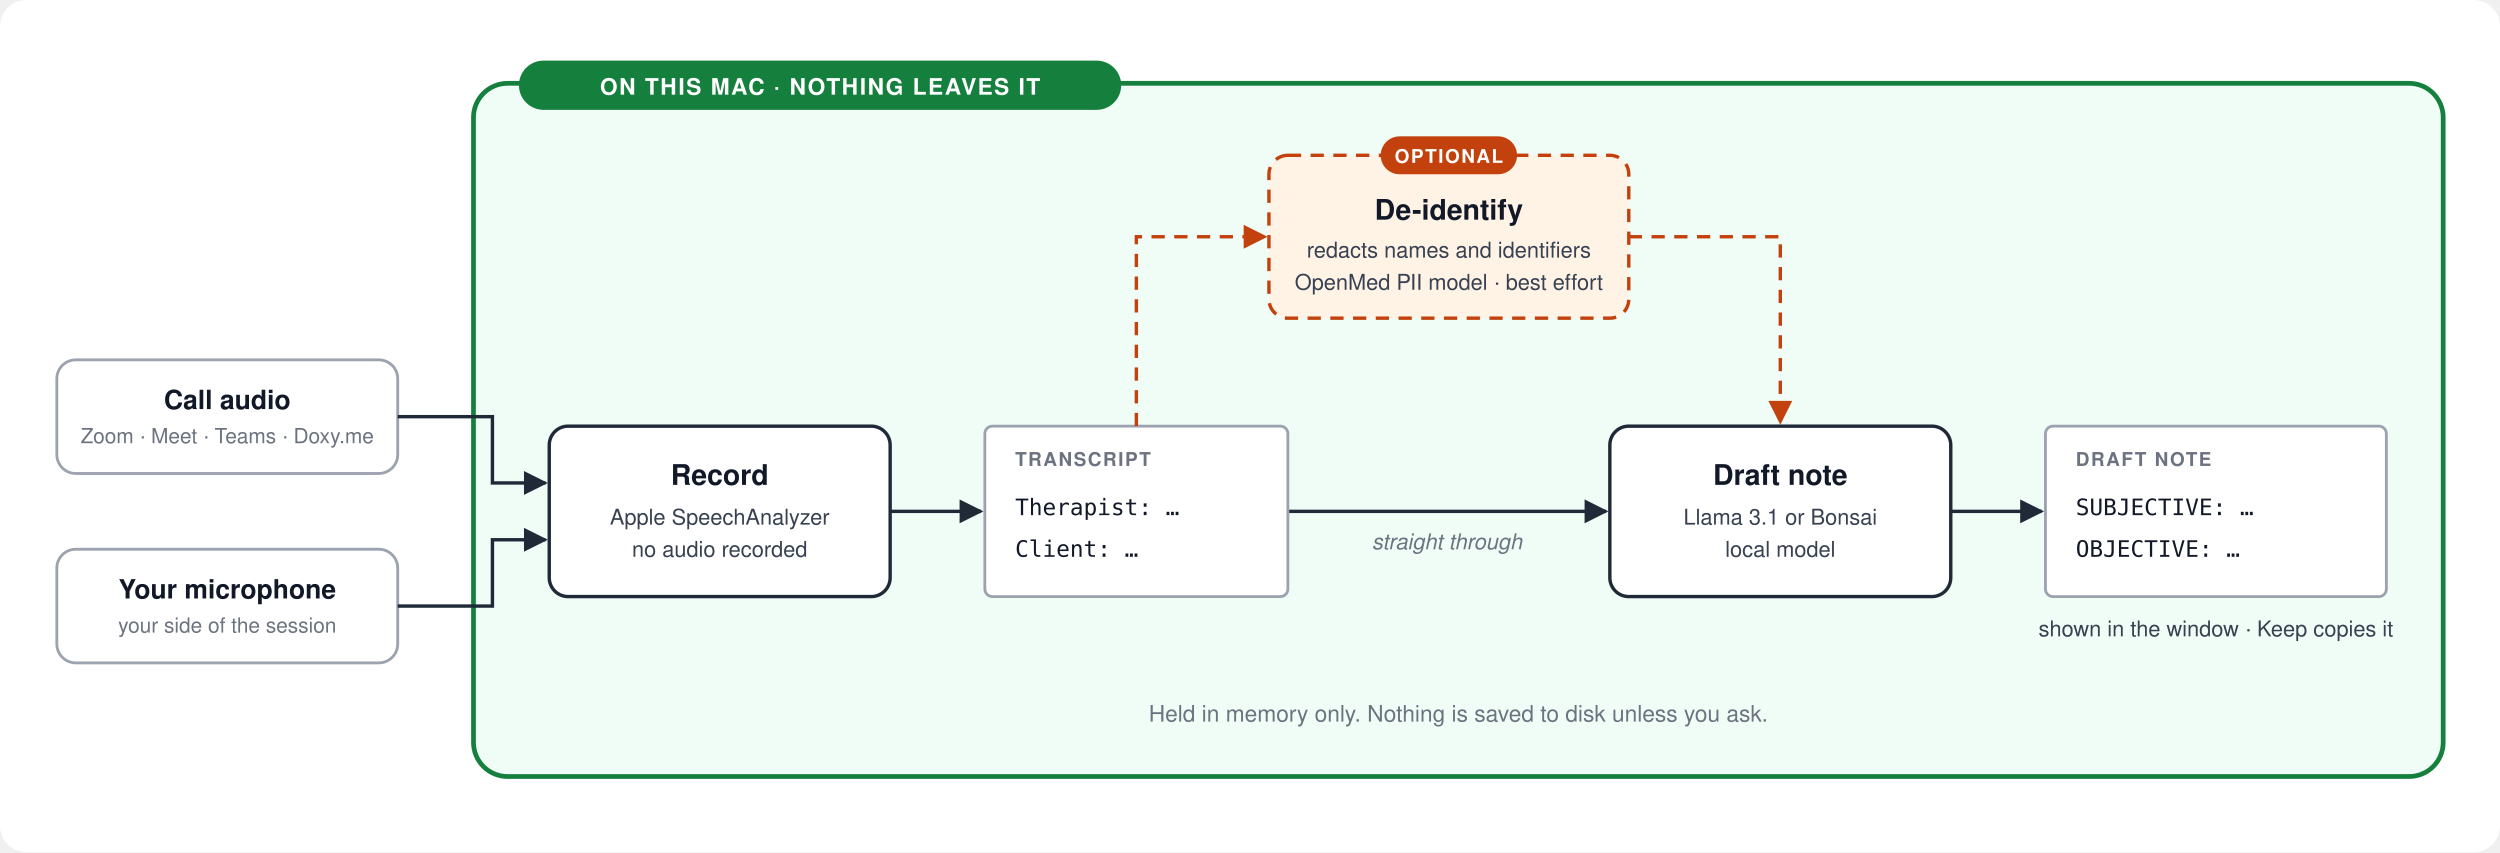
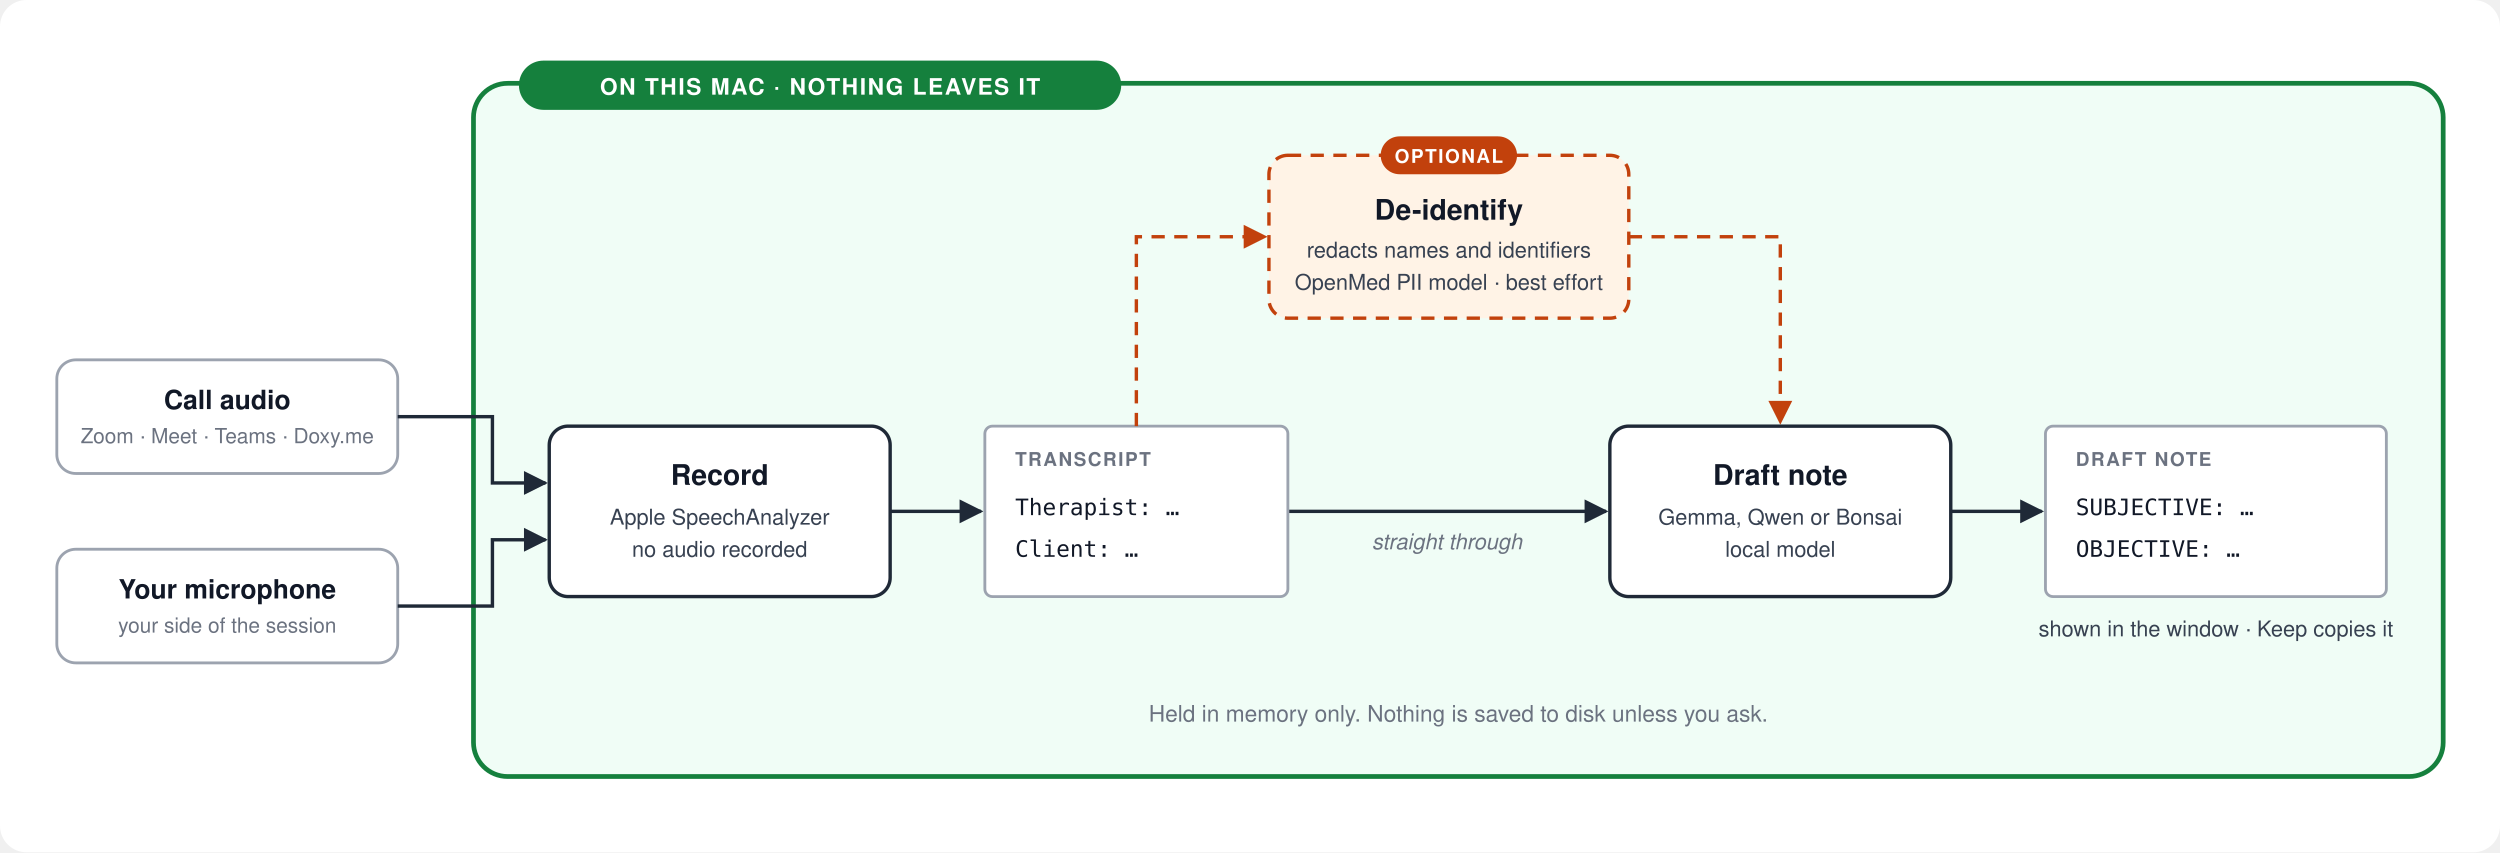
<svg xmlns="http://www.w3.org/2000/svg" width="1320" height="450" viewBox="0 0 1320 450" font-family="Helvetica Neue, Helvetica, Arial, sans-serif">
  <defs>
    <marker id="ah" viewBox="0 0 10 10" refX="9" refY="5" markerWidth="7" markerHeight="7" orient="auto">
      <path d="M0,0 L10,5 L0,10 z" fill="#1f2937" />
    </marker>
    <marker id="aho" viewBox="0 0 10 10" refX="9" refY="5" markerWidth="7" markerHeight="7" orient="auto">
      <path d="M0,0 L10,5 L0,10 z" fill="#c2410c" />
    </marker>
  </defs>
  <rect width="1320" height="450" rx="14" fill="#ffffff" />
  <rect x="250" y="44" width="1040" height="366" rx="18" fill="#f0fdf6" stroke="#15803d" stroke-width="2.5" />
  <rect x="274" y="32" width="318" height="26" rx="13" fill="#15803d" />
  <text x="433" y="50" text-anchor="middle" font-size="12" font-weight="700" letter-spacing="0.8" fill="#ffffff">ON THIS MAC · NOTHING LEAVES IT</text>
  <g fill="#ffffff" stroke="#9ca3af" stroke-width="1.5">
    <rect x="30" y="190" width="180" height="60" rx="10" />
    <rect x="30" y="290" width="180" height="60" rx="10" />
  </g>
  <g text-anchor="middle">
    <text x="120" y="216" font-size="14" font-weight="600" fill="#111827">Call audio</text>
    <text x="120" y="234" font-size="11" fill="#6b7280">Zoom · Meet · Teams · Doxy.me</text>
    <text x="120" y="316" font-size="14" font-weight="600" fill="#111827">Your microphone</text>
    <text x="120" y="334" font-size="11" fill="#6b7280">your side of the session</text>
  </g>
  <g fill="none" stroke="#1f2937" stroke-width="1.8" marker-end="url(#ah)">
    <path d="M210,220 H260 V255 H288" />
    <path d="M210,320 H260 V285 H288" />
    <path d="M470,270 H518" />
    <path d="M680,270 H848" />
    <path d="M1030,270 H1078" />
  </g>
  <text x="764" y="290" text-anchor="middle" font-size="11.5" font-style="italic" fill="#6b7280">straight through</text>
  <rect x="290" y="225" width="180" height="90" rx="10" fill="#ffffff" stroke="#1f2937" stroke-width="1.8" />
  <g text-anchor="middle">
    <text x="380" y="256" font-size="15" font-weight="700" fill="#111827">Record</text>
    <text x="380" y="277" font-size="11.5" fill="#374151">Apple SpeechAnalyzer</text>
    <text x="380" y="294" font-size="11.5" fill="#374151">no audio recorded</text>
  </g>
  <rect x="520" y="225" width="160" height="90" rx="4" fill="#ffffff" stroke="#9ca3af" stroke-width="1.5" />
  <text x="536" y="246" font-size="10" font-weight="700" letter-spacing="0.8" fill="#6b7280">TRANSCRIPT</text>
  <g font-family="Menlo, monospace" font-size="12" fill="#111827">
    <text x="536" y="272">Therapist: …</text>
    <text x="536" y="294">Client: …</text>
  </g>
  <g fill="none" stroke="#c2410c" stroke-width="1.8" stroke-dasharray="7 5" marker-end="url(#aho)">
    <path d="M600,225 V125 H668" />
    <path d="M860,125 H940 V223" />
  </g>
  <rect x="670" y="82" width="190" height="86" rx="10" fill="#fff3e6" stroke="#c2410c" stroke-width="1.8" stroke-dasharray="7 5" />
  <rect x="729" y="72" width="72" height="20" rx="10" fill="#c2410c" />
  <text x="765" y="86" text-anchor="middle" font-size="10" font-weight="700" letter-spacing="0.8" fill="#ffffff">OPTIONAL</text>
  <g text-anchor="middle">
    <text x="765" y="116" font-size="15" font-weight="700" fill="#111827">De-identify</text>
    <text x="765" y="136" font-size="11.5" fill="#374151">redacts names and identifiers</text>
    <text x="765" y="153" font-size="11.5" fill="#374151">OpenMed PII model · best effort</text>
  </g>
  <rect x="850" y="225" width="180" height="90" rx="10" fill="#ffffff" stroke="#1f2937" stroke-width="1.8" />
  <g text-anchor="middle">
    <text x="940" y="256" font-size="15" font-weight="700" fill="#111827">Draft note</text>
-     <text x="940" y="277" font-size="11.5" fill="#374151">Llama 3.1 or Bonsai</text>
+     <text x="940" y="277" font-size="11.5" fill="#374151">Gemma, Qwen or Bonsai</text>
    <text x="940" y="294" font-size="11.5" fill="#374151">local model</text>
  </g>
  <rect x="1080" y="225" width="180" height="90" rx="4" fill="#ffffff" stroke="#9ca3af" stroke-width="1.5" />
  <text x="1096" y="246" font-size="10" font-weight="700" letter-spacing="0.8" fill="#6b7280">DRAFT NOTE</text>
  <g font-family="Menlo, monospace" font-size="12" fill="#111827">
    <text x="1096" y="272">SUBJECTIVE: …</text>
    <text x="1096" y="294">OBJECTIVE: …</text>
  </g>
  <text x="1170" y="336" text-anchor="middle" font-size="11.5" fill="#374151">shown in the window · Keep copies it</text>
  <text x="770" y="381" text-anchor="middle" font-size="12" fill="#6b7280">Held in memory only. Nothing is saved to disk unless you ask.</text>
</svg>
